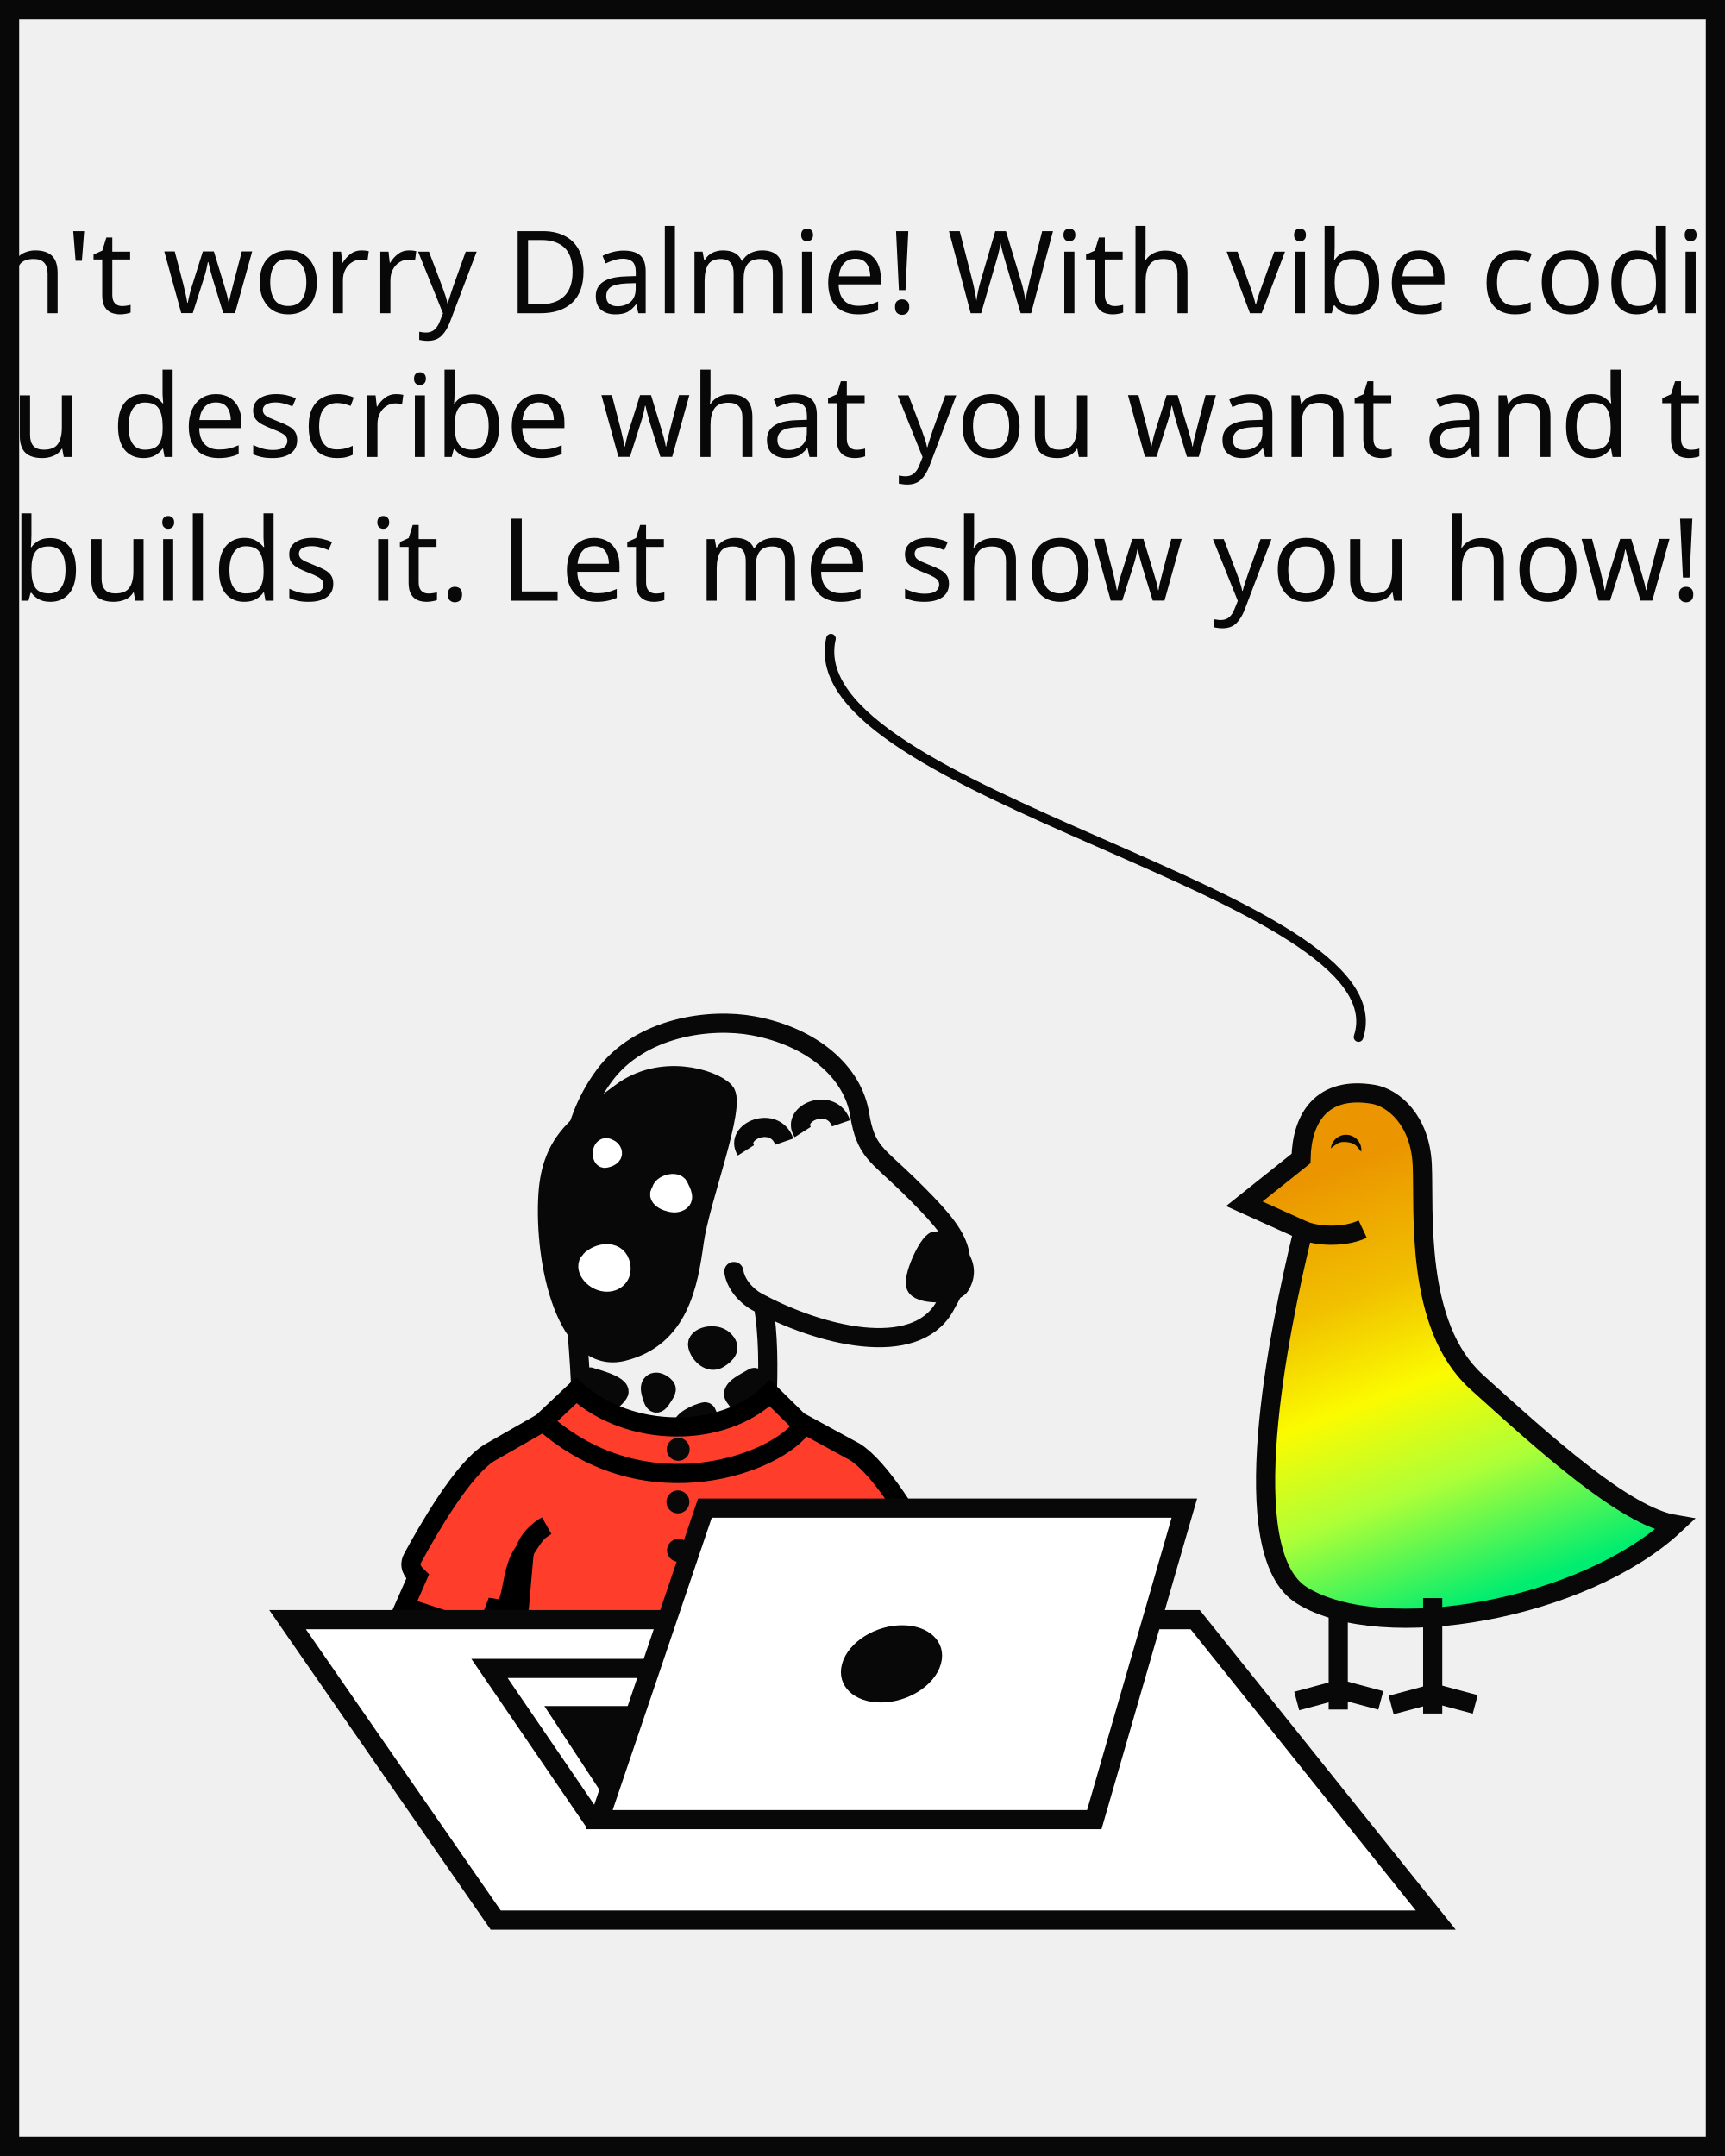
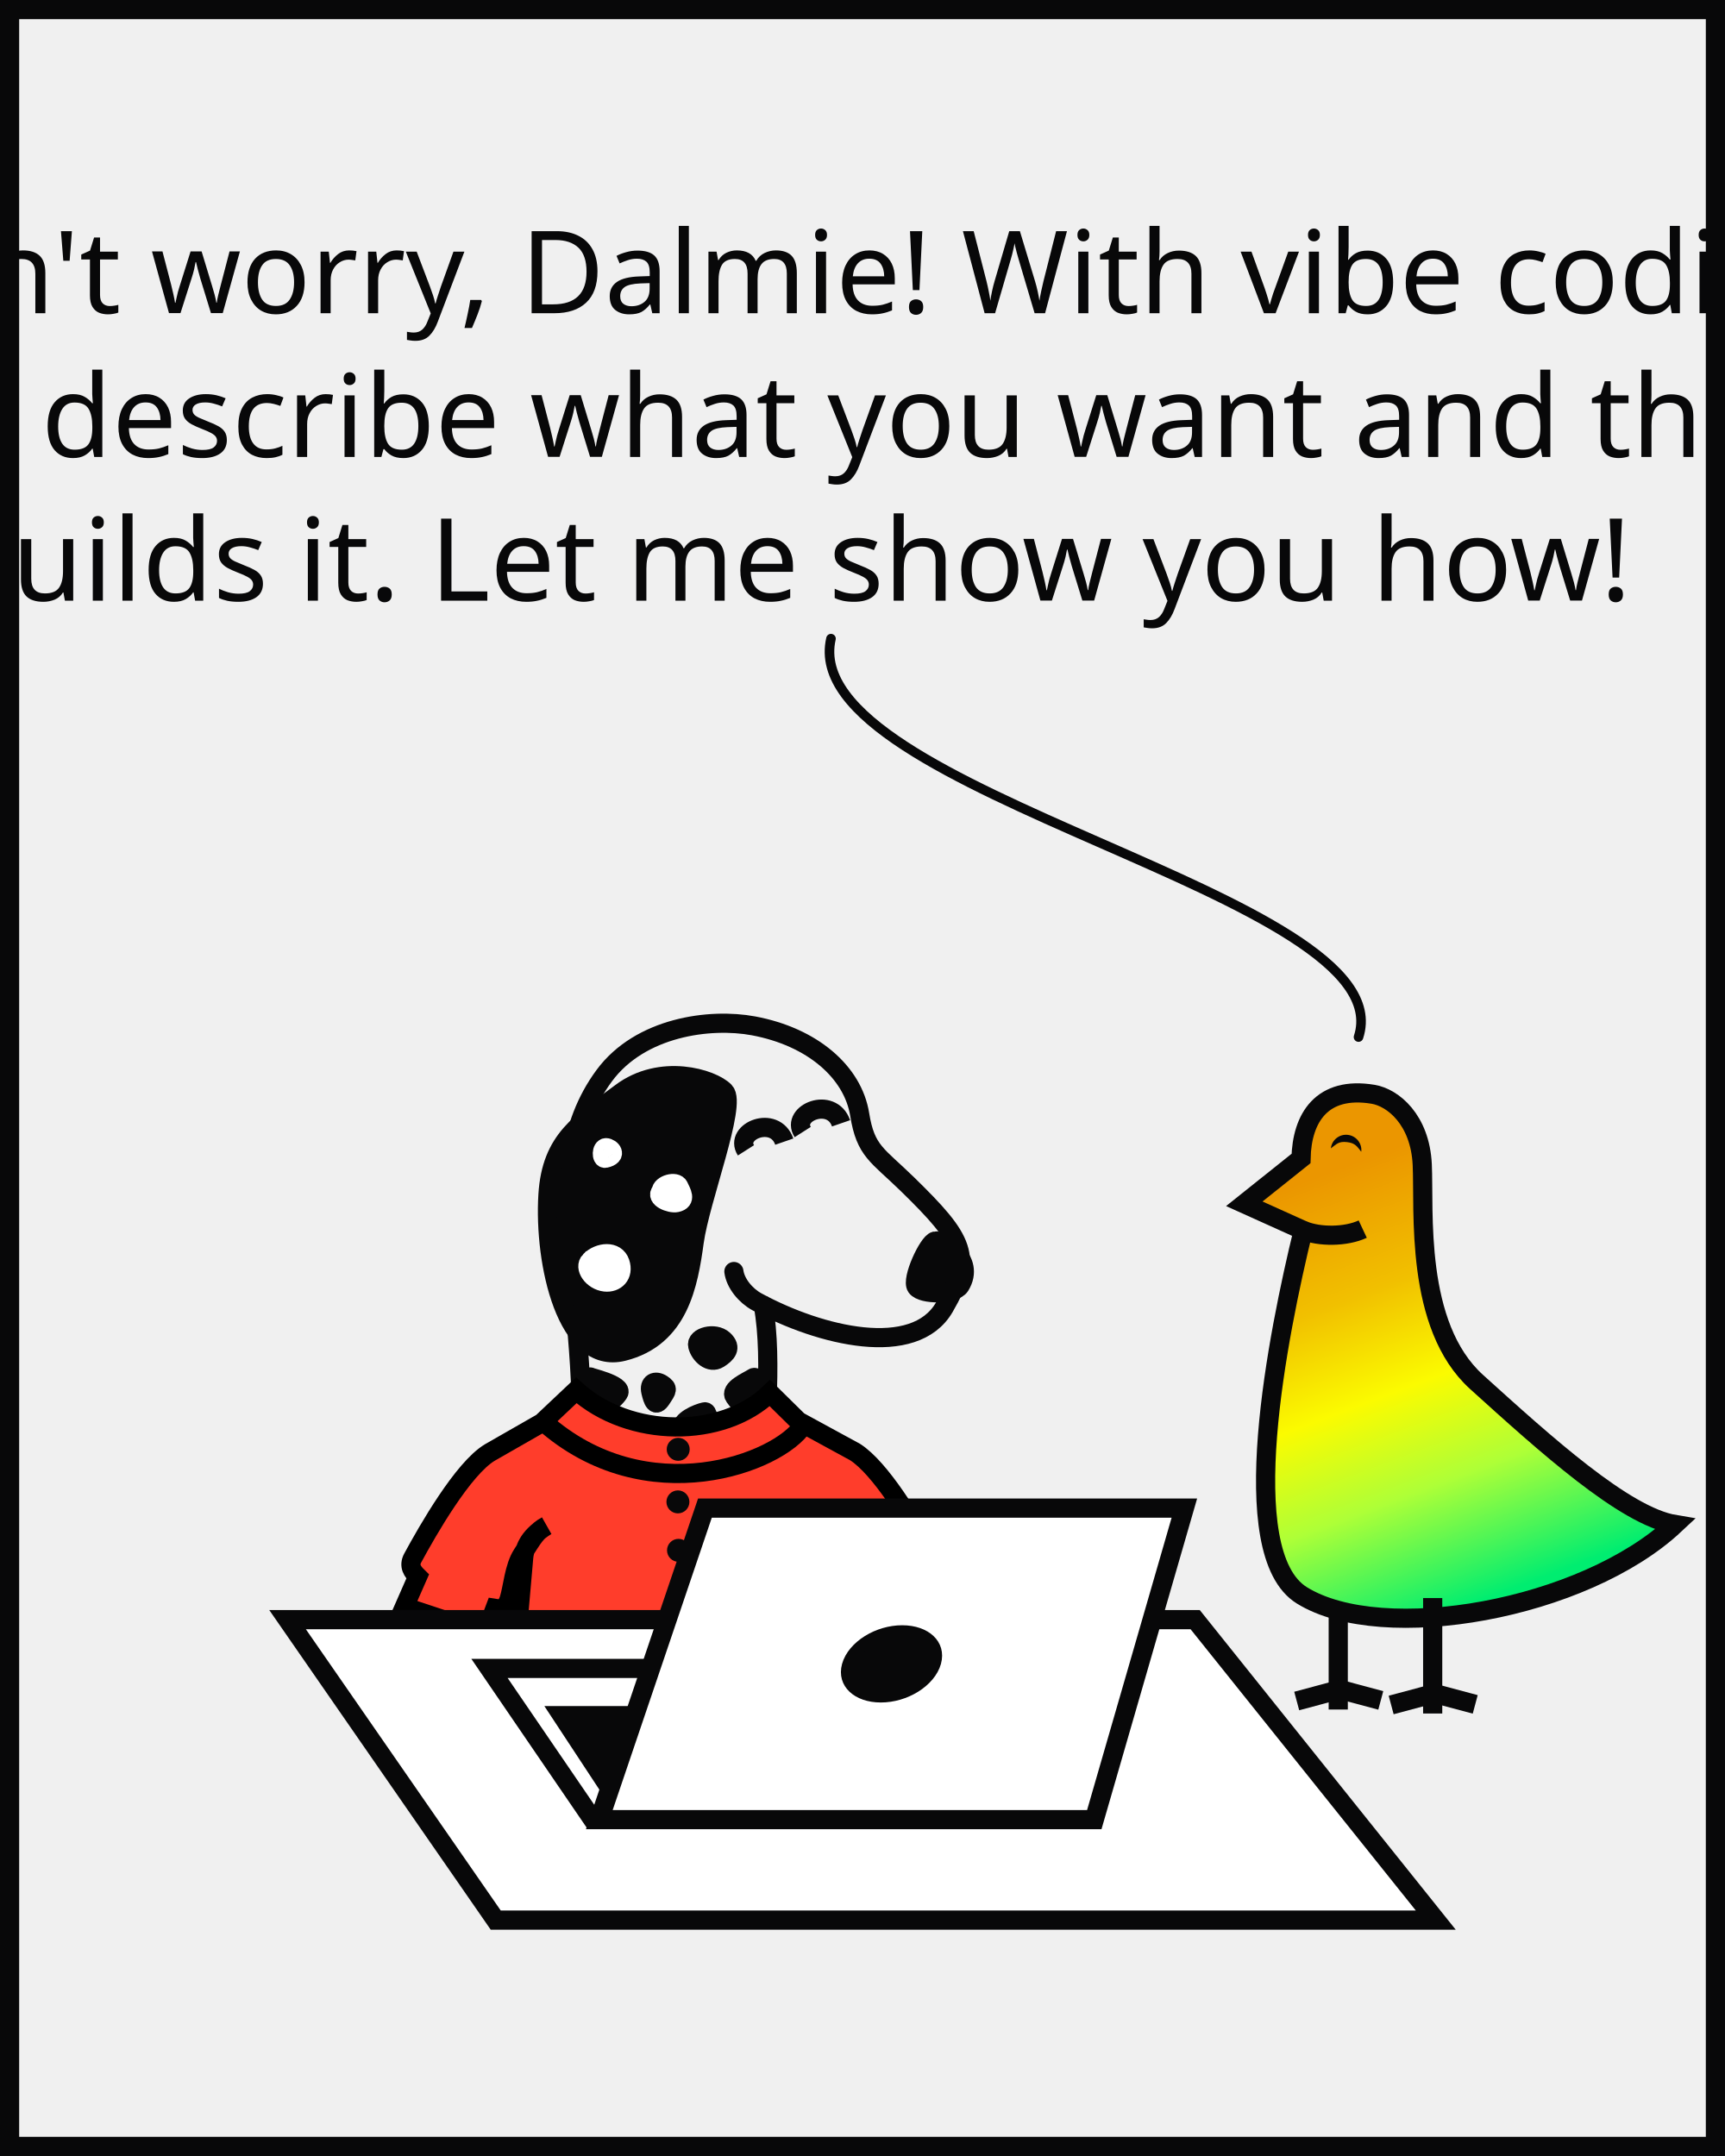
<svg xmlns="http://www.w3.org/2000/svg" xmlns:xlink="http://www.w3.org/1999/xlink" width="1080" height="1350" viewBox="0 0 285.75 357.188" version="1.1" id="svg1">
  <defs id="defs1">
    <rect x="337.606" y="293.087" width="868.13" height="871.84" id="rect26" />
    <rect x="358.011" y="335.751" width="877.405" height="734.572" id="rect25" />
    <rect x="418.448" y="244.753" width="748.074" height="801.367" id="rect16" />
    <clipPath clipPathUnits="userSpaceOnUse" id="clipPath3">
      <rect style="fill:#370188;stroke:#370188;stroke-width:3.175" id="rect4" width="387.914" height="225.631" x="-131.677" y="-44.13" ry="1.595" />
    </clipPath>
    <clipPath clipPathUnits="userSpaceOnUse" id="clipPath1">
      <rect style="fill:#ffb65b;stroke:#080809;stroke-width:1;stroke-opacity:1" id="rect2" width="52.834" height="56.148" x="25.121" y="5.599" />
    </clipPath>
    <clipPath clipPathUnits="userSpaceOnUse" id="clipPath1-3">
      <rect style="fill:#ffb65b;stroke:#080809;stroke-width:1;stroke-opacity:1" id="rect2-6" width="52.834" height="56.148" x="25.121" y="5.599" />
    </clipPath>
    <clipPath clipPathUnits="userSpaceOnUse" id="clipPath4">
      <rect style="fill:none;fill-opacity:1;fill-rule:nonzero;stroke:#080809;stroke-width:1;stroke-dasharray:none;stroke-opacity:1" id="rect5" width="89" height="111.5" x="-26.687" y="-22.033" transform="rotate(14.43158)" />
    </clipPath>
    <clipPath clipPathUnits="userSpaceOnUse" id="clipPath2">
      <rect style="fill:#080809;fill-opacity:1;stroke:#080809;stroke-width:1;stroke-opacity:1" id="rect3" width="48.395" height="54.33" x="23.845" y="9.97" />
    </clipPath>
    <clipPath clipPathUnits="userSpaceOnUse" id="clipPath6">
      <rect style="fill:#ff8535;fill-opacity:1;stroke:#0b0b0d;stroke-width:0.612;stroke-linecap:round" id="rect7" width="42.496" height="52.519" x="31.848" y="8.877" />
    </clipPath>
    <linearGradient xlink:href="#linearGradient220-8" id="linearGradient50" gradientUnits="userSpaceOnUse" gradientTransform="matrix(-4.130182,0.4632742,0.4632742,4.130182,3831.672,-1003.352)" x1="825.864" y1="559.992" x2="860.428" y2="627.826" />
    <linearGradient id="linearGradient220-8">
      <stop style="stop-color:#eb9600;stop-opacity:1;" offset="0.05" id="stop215-1" />
      <stop style="stop-color:#f1c000;stop-opacity:1;" offset="0.299" id="stop216-6" />
      <stop style="stop-color:#fbfb00;stop-opacity:1;" offset="0.503" id="stop217-1" />
      <stop style="stop-color:#aeff37;stop-opacity:1;" offset="0.703" id="stop218-5" />
      <stop style="stop-color:#00ed70;stop-opacity:1;" offset="0.95" id="stop219-7" />
    </linearGradient>
    <clipPath clipPathUnits="userSpaceOnUse" id="clipPath1-3-2">
      <rect style="fill:#ffb65b;stroke:#080809;stroke-width:1;stroke-opacity:1" id="rect2-6-9" width="52.834" height="56.148" x="25.121" y="5.599" />
    </clipPath>
  </defs>
  <g id="layer1">
    <g id="g2" transform="matrix(3.175,0,0,3.175,-51.8537,118.5097)" clip-path="url(#clipPath1-3-2)">
      <g id="g19-2-6-7-7-7" transform="translate(-140.3533,-19.48443)" style="display:inline">
        <path id="path1-2-0-3-2-0-0" style="fill:none;stroke:#080809;stroke-width:1;stroke-linecap:round" d="m 194.975,48.506 c 0.081,0.62 0.616,1.262 1.201,1.58 3.307,1.797 8.212,2.983 9.778,0.284 1.528,-2.634 1.043,-3.519 -1.915,-6.41 -1.589,-1.553 -2.189,-1.717 -2.5,-3.647 -0.356,-2.212 -2.464,-4.052 -5.545,-4.626 -2.258,-0.421 -5.906,0.05 -7.786,2.603 -3.882,5.272 -0.371,12.437 -1.383,21.566 m 9.681,-9.604 c 0.545,2.982 -0.01,7.346 -0.023,9.135 l -9.658,0.469" />
        <path style="fill:#080809;fill-opacity:1;stroke:#080809;stroke-width:1;stroke-linecap:butt;stroke-opacity:1" d="m 204.499,49.313 c 0.3,0.422 1.986,0.406 2.275,-0.062 0.848,-1.372 -0.934,-2.416 -1.296,-2.336 -0.362,0.08 -1.259,2.004 -0.979,2.398 z" id="path8-9-8-4-7-5-6" />
        <path style="fill:#080809;fill-opacity:1;stroke:#080809;stroke-width:1;stroke-linecap:butt;stroke-opacity:1" d="m 192.273,56.75 c 0.113,0.473 0.741,1.907 1.046,1.45 0.305,-0.457 0.485,-2.452 0.123,-2.372 -0.362,0.08 -1.281,0.453 -1.169,0.922 z" id="path8-8-97-0-8-5-9-8" />
        <path style="fill:#080809;fill-opacity:1;stroke:#080809;stroke-width:1;stroke-linecap:butt;stroke-opacity:1" d="m 195.008,55.037 c 0.27,0.405 1.391,1.584 1.518,1.05 0.127,-0.535 -0.227,-2.238 -0.538,-2.038 -0.311,0.201 -1.248,0.587 -0.98,0.988 z" id="path8-8-9-6-9-9-0-5-5" />
        <path style="fill:#080809;fill-opacity:1;stroke:#080809;stroke-width:1;stroke-linecap:butt;stroke-opacity:1" d="m 187.392,55.581 c 0.3,0.422 1.255,-0.257 1.56,-0.714 0.305,-0.457 -1.679,-0.88 -1.464,-0.857 0.214,0.023 -0.375,1.178 -0.095,1.571 z" id="path8-3-8-5-2-8-9-52" />
        <path style="fill:#080809;fill-opacity:1;stroke:#080809;stroke-width:1;stroke-linecap:butt;stroke-opacity:1" d="m 193.086,52.38 c 0.113,0.473 0.641,0.963 1.105,0.669 0.389,-0.247 0.696,-0.557 0.247,-0.976 -0.449,-0.419 -1.464,-0.162 -1.352,0.307 z" id="path8-8-8-6-7-2-0-5-3" />
        <path style="fill:#080809;fill-opacity:1;stroke:#080809;stroke-width:1;stroke-linecap:butt;stroke-opacity:1" d="m 190.642,54.783 c 0.113,0.473 0.236,0.834 0.541,0.377 0.305,-0.457 0.381,-0.55 0.037,-0.776 -0.345,-0.226 -0.69,-0.07 -0.578,0.399 z" id="path8-8-8-9-1-3-9-7-4-7-9" />
        <g id="g5-3-9-9-6-9" transform="translate(-3.3333333e-6)">
          <path style="fill:#080809;fill-opacity:1;stroke:#080809;stroke-width:1;stroke-linecap:butt;stroke-opacity:1" d="m 189.076,39.185 c -2.073,1.567 -3.622,2.399 -3.802,5.321 -0.221,3.589 0.979,8.897 3.913,8.173 2.934,-0.724 3.414,-3.52 3.719,-5.73 0.305,-2.21 2.236,-7.158 1.589,-7.837 -0.647,-0.679 -3.346,-1.494 -5.419,0.073 z" id="path7-6-3-2-5-5-8" />
          <path style="fill:#ffffff;fill-opacity:1;stroke:#ffffff;stroke-width:1;stroke-linecap:butt;stroke-opacity:1" d="m 187.47,47.95 c -0.34,0.348 0.13,1.031 0.781,1.104 0.546,0.061 1.002,-0.359 0.783,-1.012 -0.219,-0.653 -1.105,-0.561 -1.563,-0.092 z" id="path8-8-81-0-3-6-0-3-0" />
          <path style="fill:#ffffff;fill-opacity:1;stroke:#ffffff;stroke-width:1;stroke-linecap:butt;stroke-opacity:1" d="m 191.185,44.317 c -0.34,0.348 0.476,0.665 0.801,0.594 0.537,-0.116 0.248,-0.542 0.11,-0.849 -0.138,-0.307 -0.912,-0.092 -0.912,0.255 z" id="path8-8-81-1-61-2-8-4-9-0" />
          <path style="fill:#ffffff;fill-opacity:1;stroke:#ffffff;stroke-width:1;stroke-linecap:butt;stroke-opacity:1" d="m 188.266,42.597 c 0.666,-0.145 0.289,-0.546 0.04,-0.552 -0.25,-0.005 -0.254,0.599 -0.04,0.552 z" id="path8-8-81-1-6-6-4-4-1-6-5" />
        </g>
        <path style="fill:none;fill-opacity:1;stroke:#080809;stroke-width:1;stroke-dasharray:none;stroke-opacity:1" d="m 197.604,41.729 c -0.488,-1.415 -2.636,-0.545 -2,0.454" id="path32-7" />
        <path style="display:inline;fill:none;fill-opacity:1;stroke:#080809;stroke-width:1;stroke-dasharray:none;stroke-opacity:1" d="m 200.566,40.774 c -0.488,-1.415 -2.636,-0.545 -2,0.454" id="path32-7-5" />
      </g>
      <g id="g2-3-3-8-8-2" transform="translate(9.12835,-3.283261)" style="display:inline">
        <path style="fill:#ffffff;fill-opacity:1;stroke:#000000;stroke-width:1;stroke-linecap:butt;stroke-opacity:1" d="m 51.337,48.968 c 2.567,6.146 6.229,3.743 3.674,-1.419" id="path10-8-6-3-4-6-4-9" />
        <path style="fill:#080809;fill-opacity:1;stroke:#080809;stroke-width:1;stroke-linecap:butt;stroke-opacity:1" d="m 53.222,51.114 c 0.024,0.104 -0.102,0.385 0.091,0.431 0.36,0.086 0.918,-0.192 0.801,-0.25 -0.349,-0.172 -0.922,-0.311 -0.892,-0.182 z" id="path8-8-8-7-7-5-7-7-1-6" />
      </g>
      <g id="g3-1-9-3-2-2" transform="rotate(-9.637555,15.34181,-8.670671)" style="display:inline">
        <path style="fill:#ffffff;fill-opacity:1;stroke:#000000;stroke-width:1;stroke-linecap:butt;stroke-opacity:1" d="m 29.728,47.011 c -4.143,5.235 0.342,8.071 2.99,2.564" id="path10-86-0-0-1-6-2" />
        <path style="fill:#080809;fill-opacity:1;stroke:#080809;stroke-width:1;stroke-linecap:butt;stroke-opacity:1" d="m 28.325,50.227 c 0.184,0.451 0.328,0.673 0.742,0.311 0.347,-0.303 0.215,-0.424 0.113,-0.581 -0.102,-0.157 -1.038,-0.176 -0.856,0.27 z" id="path8-8-8-91-5-9-7-5-8-7" />
      </g>
      <path style="display:inline;fill:none;fill-opacity:1;stroke:#000000;stroke-width:1;stroke-linecap:butt;stroke-opacity:1" d="m -219.72,63.339 c -0.173,5.429 5.528,5.309 5.357,0.271" id="path12-9-3-3-3-5-4" transform="translate(263.3772,3.234928)" />
      <path style="display:inline;fill:none;fill-opacity:1;stroke:#000000;stroke-width:1;stroke-linecap:butt;stroke-opacity:1" d="m -209.355,63.384 c -0.173,5.429 5.528,5.309 5.357,0.271" id="path12-6-1-8-0-1-5-0" transform="translate(263.3772,3.234928)" />
      <path style="display:inline;fill:#fbfb00;fill-opacity:1;fill-rule:nonzero;stroke:#000000;stroke-width:1;stroke-dasharray:none;stroke-opacity:1" d="m -221.23,65.254 8.213,-0.016 1.039,-6.785 1.08,6.767 8.378,0.114 -1.38,-14.724 c -4.084,-0.031 -9.962,-0.059 -16.237,-0.09 z" id="path55-9-7-5-0-7-1-8-9-7" transform="translate(263.3772,3.234928)" />
      <g id="g4-1-5-1-7-5" style="display:inline" transform="translate(9.12835,-3.283261)">
        <path style="fill:#ff3d2b;fill-opacity:1;stroke:#000000;stroke-width:1;stroke-linecap:butt;stroke-opacity:1" d="m 48.863,40.115 2.95,1.608 c 1.294,0.82 3.014,3.598 3.879,5.318 0.428,0.851 0.538,1.121 0.169,1.427 l 0.441,1.278 -4.324,1.387 -0.415,-1.107 c -0.411,0.098 -0.718,0.024 -0.98,-0.766 -0.264,-0.795 -0.666,-1.835 -1.039,-2.394 -0.559,-0.838 -0.855,-1.09 -1.281,-1.296 0.562,0.267 1.193,0.429 1.299,1.295 l 0.956,7.818 c 0.068,0.556 -0.032,0.82 -0.414,0.894 l 0.223,1.571 -16.245,-0.018 0.256,-1.658 c -0.303,-0.194 -0.509,-0.392 -0.452,-0.834 0,0 0.453,-5.355 0.64,-7.405 0.032,-0.353 0.179,-1.05 1.19,-1.659 -0.537,0.285 -0.681,0.589 -1.265,1.493 -0.429,0.664 -0.493,1.731 -0.683,2.332 -0.14,0.443 -0.373,0.547 -0.74,0.486 l -0.497,1.317 -4.23,-1.401 0.693,-1.579 c -0.269,-0.263 -0.48,-0.557 -0.257,-0.969 0.777,-1.433 2.624,-4.671 4.028,-5.507 l 2.716,-1.554 1.787,-1.687 c 2.781,2.51 7.623,2.535 10.105,0.142 z" id="path9-1-0-8-4-7-1" />
        <path style="fill:none;fill-opacity:1;stroke:#000000;stroke-width:1;stroke-linecap:butt;stroke-opacity:1" d="m 35.542,40.133 c 5.403,4.813 12.324,2.14 13.556,0.205" id="path16-4-5-5-3-6-9" />
        <circle style="fill:#080809;fill-opacity:1;stroke:#080809;stroke-width:0.253;stroke-opacity:1" id="path3-29-2-0-8-9-8-4-9-8-0-68" cx="42.588" cy="41.583" r="0.473" />
        <circle style="fill:#080809;fill-opacity:1;stroke:#080809;stroke-width:0.253;stroke-opacity:1" id="path3-29-2-0-8-23-7-1-9-3-0-0" cx="42.573" cy="44.326" r="0.473" />
        <circle style="fill:#080809;fill-opacity:1;stroke:#080809;stroke-width:0.253;stroke-opacity:1" id="path3-29-2-0-8-7-4-9-7-5-9-0" cx="42.604" cy="46.854" r="0.473" />
        <circle style="fill:#080809;fill-opacity:1;stroke:#080809;stroke-width:0.253;stroke-opacity:1" id="path3-29-2-0-8-90-6-0-3-0-2-7" cx="42.598" cy="49.273" r="0.473" />
        <circle style="fill:#080809;fill-opacity:1;stroke:#080809;stroke-width:0.253;stroke-opacity:1" id="path3-29-2-0-8-71-7-7-8-4-6-61" cx="42.584" cy="51.626" r="0.473" />
        <circle style="fill:#080809;fill-opacity:1;stroke:#080809;stroke-width:0.253;stroke-opacity:1" id="path3-29-2-0-8-6-9-3-2-7-5-4" cx="42.599" cy="53.975" r="0.473" />
      </g>
    </g>
    <g id="g2-2" transform="matrix(-3.175,0,0,3.175,542.402,80.54464)">
      <path style="fill:#ffffff;fill-opacity:1;stroke:#080809;stroke-width:1;stroke-linejoin:miter;stroke-dasharray:none;stroke-opacity:1" d="M 155.832,59.145 H 108.478 L 95.925,74.823 h 49.046 z" id="path2-3" />
      <path style="fill:#ffffff;fill-opacity:1;stroke:#080809;stroke-width:1;stroke-linejoin:miter;stroke-dasharray:none;stroke-opacity:1" d="m 139.784,69.76 5.512,-8.069 h -8.096" id="path21" />
      <path style="fill:#ffffff;fill-opacity:1;stroke:#080809;stroke-width:1;stroke-linejoin:miter;stroke-dasharray:none;stroke-opacity:1" d="m 139.567,69.58 h -25.825 l -4.7,-16.255 h 25.015 z" id="path18" />
      <ellipse style="fill:#080809;fill-opacity:1;stroke:#080809;stroke-width:0.745;stroke-linejoin:miter;stroke-dasharray:none;stroke-opacity:1" id="path20" cx="-107.331" cy="63.758" rx="2.207" ry="1.718" transform="matrix(-1,0,0.2664838,0.9638394,0,0)" />
      <path style="fill:#080809;fill-opacity:1;stroke:#080809;stroke-width:0.813;stroke-linejoin:miter;stroke-dasharray:none;stroke-opacity:1" d="m 139.194,67.838 2.486,-3.778 h -3.804 z" id="path22" />
    </g>
    <rect style="fill:none;fill-opacity:1;fill-rule:nonzero;stroke:#080809;stroke-width:3.175;stroke-dasharray:none;stroke-opacity:1" id="rect113-4-2" width="282.575" height="354.012" x="1.587" y="1.587" />
-     <text xml:space="preserve" style="font-style:normal;font-variant:normal;font-weight:normal;font-stretch:normal;font-size:19.05px;font-family:'Nanum Pen';-inkscape-font-specification:'Nanum Pen';text-align:center;letter-spacing:0px;word-spacing:0px;writing-mode:lr-tb;direction:ltr;text-anchor:middle;white-space:pre;inline-size:253.002;display:inline;fill:#080809;fill-opacity:1;stroke:none;stroke-width:1.587;stroke-linecap:round;stroke-dasharray:none;stroke-opacity:1" x="-17.829" y="156.497" id="text17-6-5-0-9-6" transform="translate(160.3181,-104.6054)">
-       <tspan x="-17.829" y="156.497" id="tspan6">Don't worry Dalmie! With vibe coding,<tspan y="156.497" id="tspan7"> </tspan>
+     <text xml:space="preserve" style="font-style:normal;font-variant:normal;font-weight:normal;font-stretch:normal;font-size:19.05px;font-family:'Nanum Pen';-inkscape-font-specification:'Nanum Pen';text-align:center;letter-spacing:0px;word-spacing:0px;writing-mode:lr-tb;direction:ltr;text-anchor:middle;white-space:pre;inline-size:261.132;display:inline;fill:#080809;fill-opacity:1;stroke:none;stroke-width:1.587;stroke-linecap:round;stroke-dasharray:none;stroke-opacity:1" x="-17.829" y="156.497" id="text17-6-5-0-9-6" transform="translate(160.4565,-104.6054)">
+       <tspan x="-17.829" y="156.497" id="tspan6">Don't worry, Dalmie! With vibe coding,<tspan y="156.497" id="tspan7"> </tspan>
      </tspan>
-       <tspan x="-17.829" y="180.309" id="tspan8">you describe what you want and the<tspan y="180.309" id="tspan9"> </tspan>
+       <tspan x="-17.829" y="180.309" id="tspan8">you describe what you want and the AI<tspan y="180.309" id="tspan9"> </tspan>
      </tspan>
-       <tspan x="-17.829" y="204.122" id="tspan10">AI builds it. Let me show you how!</tspan>
+       <tspan x="-17.829" y="204.122" id="tspan10">builds it. Let me show you how!</tspan>
    </text>
    <path style="fill:none;fill-opacity:1;stroke:#080809;stroke-width:1.587;stroke-linecap:round;stroke-dasharray:none;stroke-opacity:1" d="M 225.042,171.811 C 232.769,148.153 131.77,131.433 137.654,105.806" id="path13-1-9-2-1-7-8-0-7-8" />
    <g id="g40" transform="matrix(3.175,0,0,3.175,-20.99738,161.4578)">
      <g id="g39" transform="matrix(-0.08333333,0,0,0.08333333,134.8486,-132.9354)">
        <g id="g34" transform="translate(286.0124)">
          <path style="fill:#080809;fill-opacity:1;stroke:#080809;stroke-width:12;stroke-linecap:butt;stroke-dasharray:none;stroke-opacity:1" d="m 414.956,1983.144 v 72.282" id="path33" />
          <path style="fill:#080809;fill-opacity:1;stroke:#080809;stroke-width:12;stroke-linecap:butt;stroke-dasharray:none;stroke-opacity:1" d="m 388.326,2049.72 25.614,-6.863 27.016,7.239" id="path34" />
        </g>
        <path style="display:inline;fill:url(#linearGradient50);stroke:#080809;stroke-width:12;stroke-dasharray:none;stroke-opacity:1" d="m 722.899,1755.387 36.885,-16.635 -35.515,-28.352 c -0.543,-25.498 -13.111,-45.532 -45.105,-40.214 -12.468,2.072 -29.444,15.875 -30.794,44.022 -1.363,28.419 5.033,100.815 -34.013,136.119 -42.643,38.557 -92.704,84.024 -124.159,89.256 57.048,53.398 183.082,75.692 233.571,44.336 42.767,-26.561 14.776,-164.18 -0.87,-228.533 -10.112,4.233 -26.762,4.148 -37.261,-0.773 10.501,4.918 27.146,5.011 37.261,0.773 z" id="path35-2" />
        <path id="path36-2" style="display:inline;fill:#080809;stroke-width:10.996" transform="matrix(-0.9937679,0.1114689,0.1114689,0.9937679,0,0)" d="m -492.085,1772.07 c -2.94,-2.902 -4.256,-5.008 -9.546,-5.008 -5.29,0 -6.333,1.936 -9.612,5.008 -1e-5,-5.29 4.289,-9.579 9.579,-9.579 5.29,0 9.579,4.289 9.579,9.579 z" />
        <g id="g38" transform="translate(286.0124)">
          <path style="fill:#080809;fill-opacity:1;stroke:#080809;stroke-width:12;stroke-linecap:butt;stroke-dasharray:none;stroke-opacity:1" d="m 355.822,1985.635 v 72.282" id="path37-1" />
          <path style="fill:#080809;fill-opacity:1;stroke:#080809;stroke-width:12;stroke-linecap:butt;stroke-dasharray:none;stroke-opacity:1" d="m 329.192,2052.21 25.614,-6.863 27.016,7.239" id="path38-4" />
        </g>
      </g>
    </g>
  </g>
</svg>
